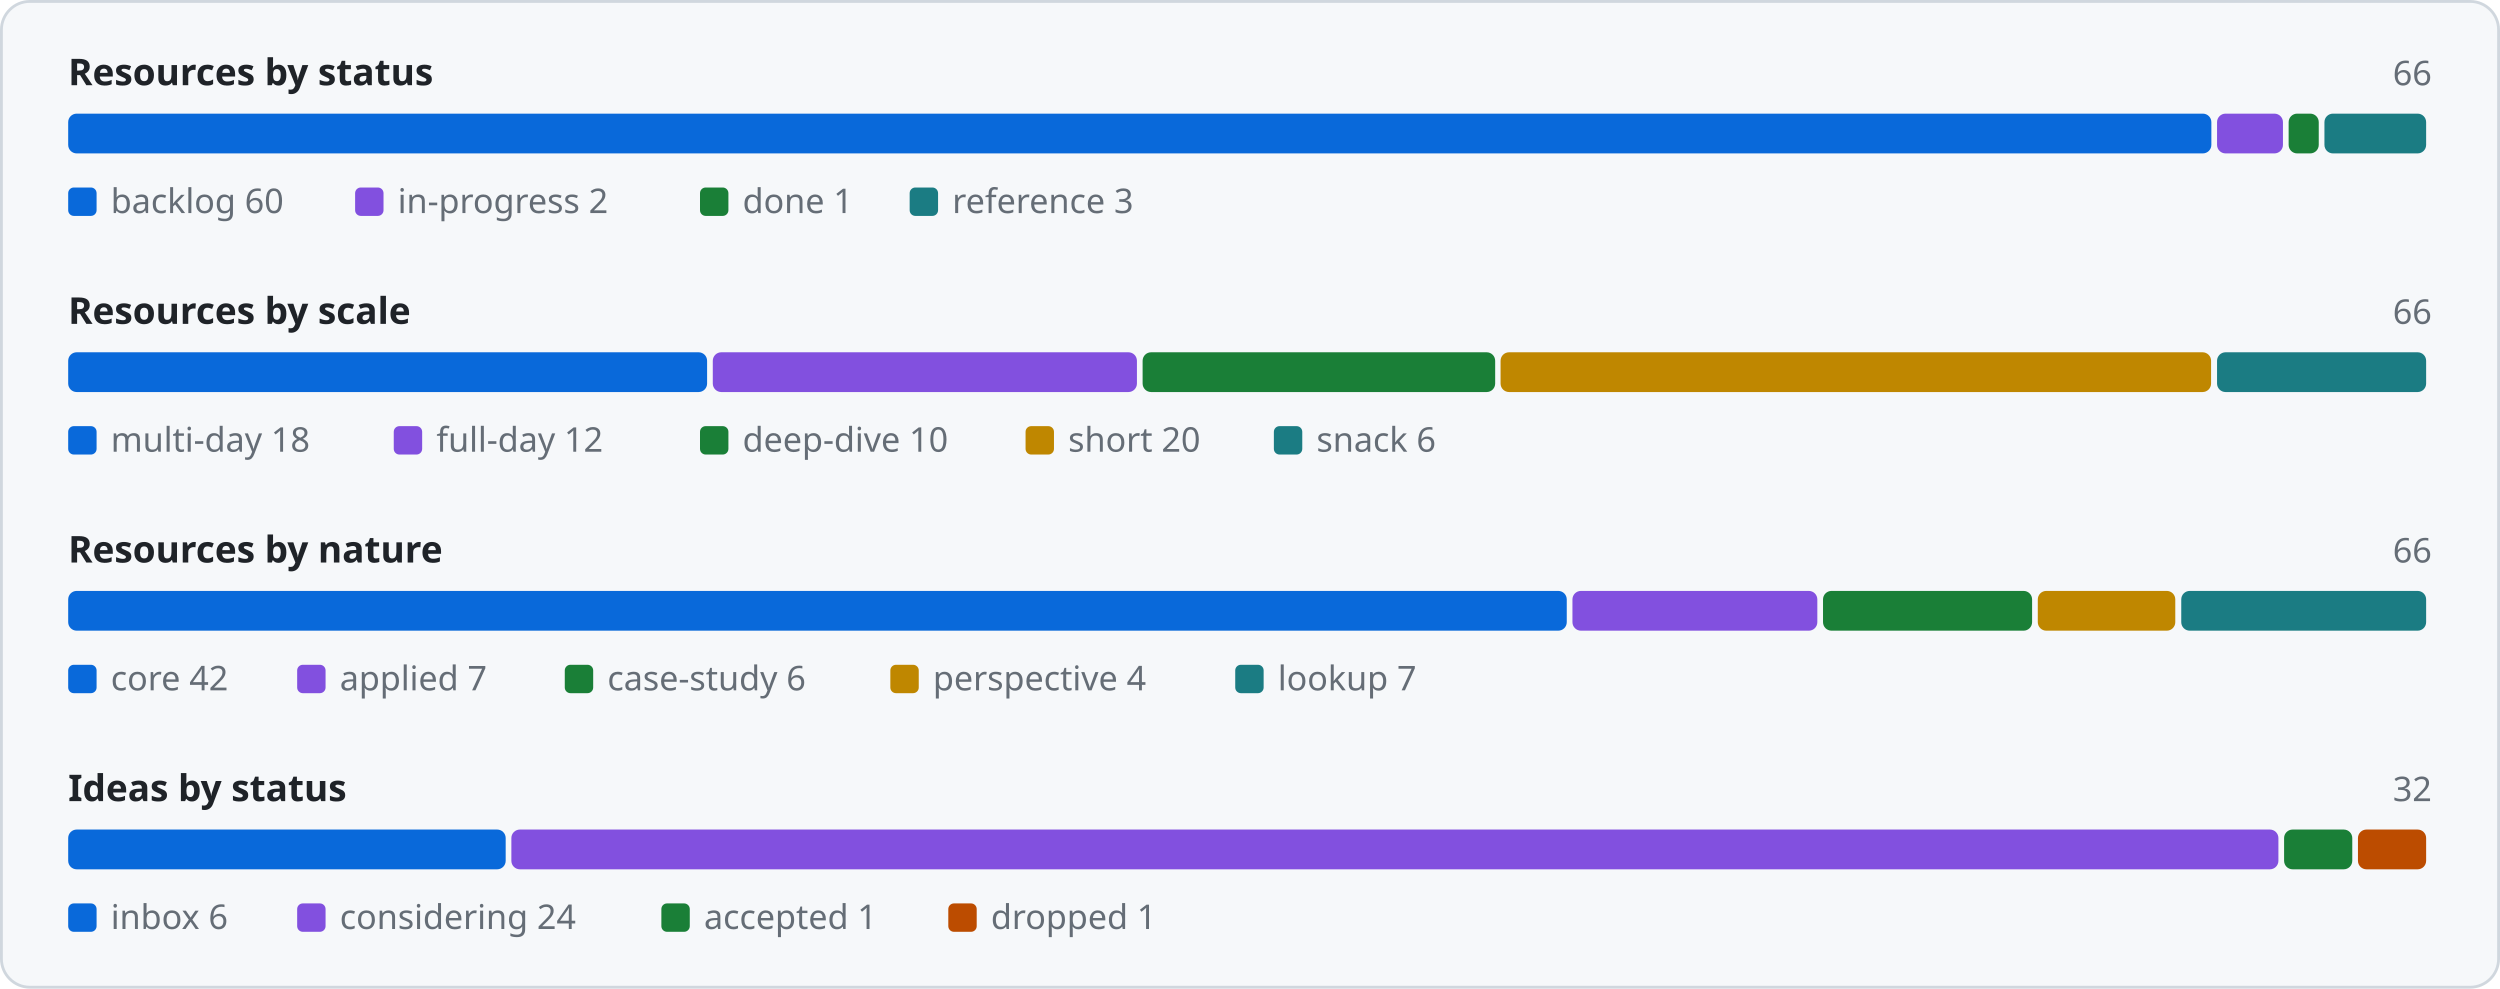
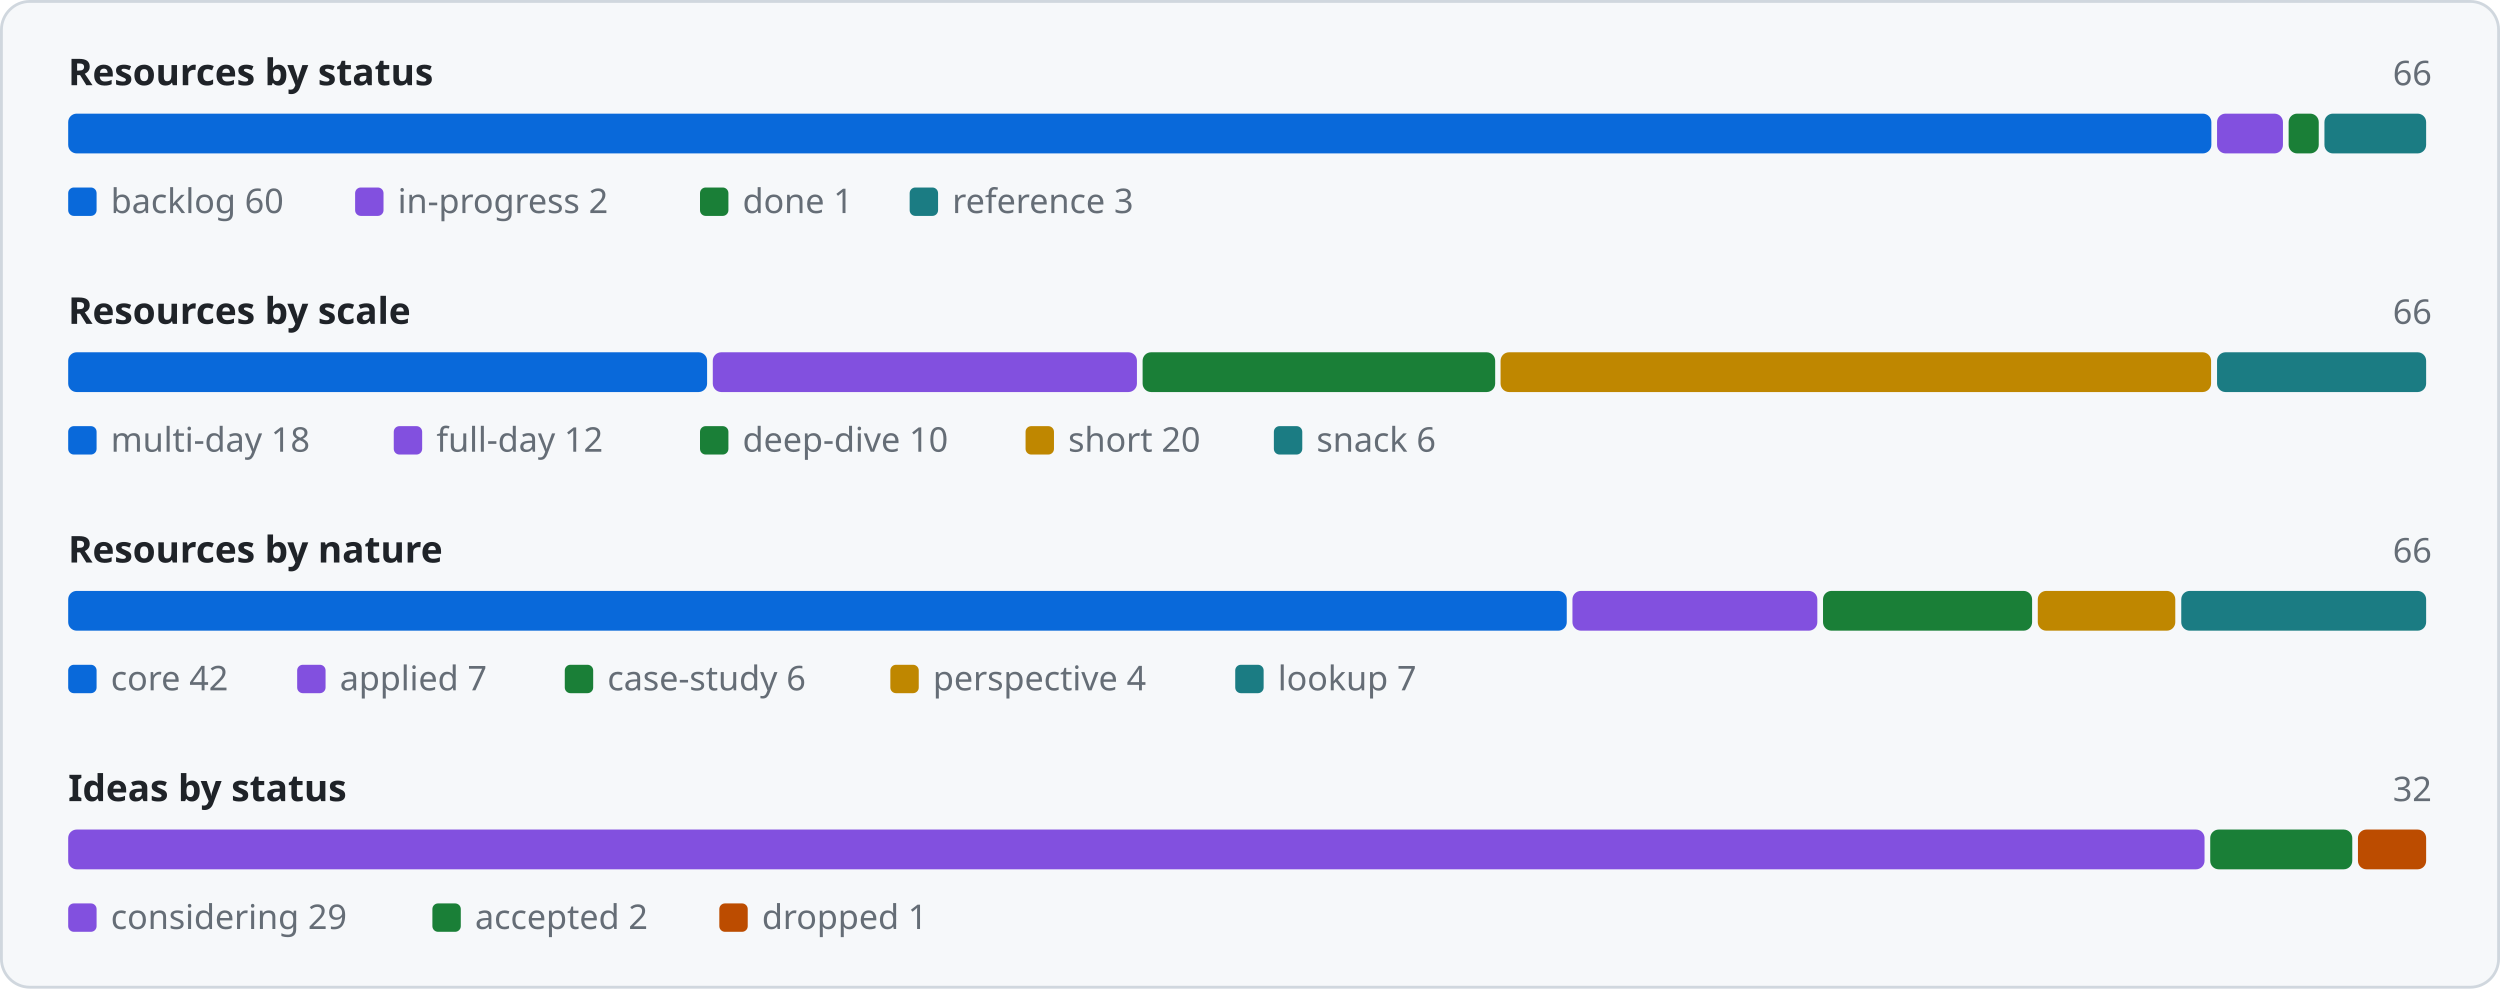
<svg xmlns="http://www.w3.org/2000/svg" width="880" height="348" viewBox="0 0 880 348" font-family="-apple-system, BlinkMacSystemFont, 'Segoe UI', 'Noto Sans', Helvetica, Arial, sans-serif">
  <rect x="0.5" y="0.5" width="879" height="347" rx="10" fill="#f6f8fa" stroke="#d0d7de" />
  <text x="24" y="30" fill="#1f2328" font-size="13" font-weight="600" text-anchor="start">Resources by status</text>
  <text x="856" y="30" fill="#656d76" font-size="12" font-weight="400" text-anchor="end">66</text>
  <rect x="24.0" y="40" width="754.4" height="14" rx="3" fill="#0969da" />
  <rect x="780.4" y="40" width="23.2" height="14" rx="3" fill="#8250df" />
  <rect x="805.6" y="40" width="10.6" height="14" rx="3" fill="#1a7f37" />
  <rect x="818.2" y="40" width="35.8" height="14" rx="3" fill="#1b7c83" />
  <rect x="24" y="66" width="10" height="10" rx="2" fill="#0969da" />
  <text x="39" y="75" fill="#656d76" font-size="12" font-weight="400" text-anchor="start">backlog 60</text>
  <rect x="125" y="66" width="10" height="10" rx="2" fill="#8250df" />
  <text x="140" y="75" fill="#656d76" font-size="12" font-weight="400" text-anchor="start">in-progress 2</text>
  <rect x="246.4" y="66" width="10" height="10" rx="2" fill="#1a7f37" />
  <text x="261.4" y="75" fill="#656d76" font-size="12" font-weight="400" text-anchor="start">done 1</text>
  <rect x="320.2" y="66" width="10" height="10" rx="2" fill="#1b7c83" />
  <text x="335.2" y="75" fill="#656d76" font-size="12" font-weight="400" text-anchor="start">reference 3</text>
  <text x="24" y="114" fill="#1f2328" font-size="13" font-weight="600" text-anchor="start">Resources by scale</text>
  <text x="856" y="114" fill="#656d76" font-size="12" font-weight="400" text-anchor="end">66</text>
  <rect x="24.0" y="124" width="224.9" height="14" rx="3" fill="#0969da" />
  <rect x="250.9" y="124" width="149.3" height="14" rx="3" fill="#8250df" />
  <rect x="402.2" y="124" width="124.1" height="14" rx="3" fill="#1a7f37" />
  <rect x="528.2" y="124" width="250.1" height="14" rx="3" fill="#bf8700" />
  <rect x="780.4" y="124" width="73.6" height="14" rx="3" fill="#1b7c83" />
  <rect x="24" y="150" width="10" height="10" rx="2" fill="#0969da" />
  <text x="39" y="159" fill="#656d76" font-size="12" font-weight="400" text-anchor="start">multi-day 18</text>
  <rect x="138.6" y="150" width="10" height="10" rx="2" fill="#8250df" />
  <text x="153.6" y="159" fill="#656d76" font-size="12" font-weight="400" text-anchor="start">full-day 12</text>
  <rect x="246.4" y="150" width="10" height="10" rx="2" fill="#1a7f37" />
  <text x="261.4" y="159" fill="#656d76" font-size="12" font-weight="400" text-anchor="start">deep-dive 10</text>
  <rect x="361" y="150" width="10" height="10" rx="2" fill="#bf8700" />
  <text x="376" y="159" fill="#656d76" font-size="12" font-weight="400" text-anchor="start">short 20</text>
  <rect x="448.4" y="150" width="10" height="10" rx="2" fill="#1b7c83" />
  <text x="463.4" y="159" fill="#656d76" font-size="12" font-weight="400" text-anchor="start">snack 6</text>
  <text x="24" y="198" fill="#1f2328" font-size="13" font-weight="600" text-anchor="start">Resources by nature</text>
  <text x="856" y="198" fill="#656d76" font-size="12" font-weight="400" text-anchor="end">66</text>
  <rect x="24.0" y="208" width="527.5" height="14" rx="3" fill="#0969da" />
  <rect x="553.5" y="208" width="86.2" height="14" rx="3" fill="#8250df" />
  <rect x="641.7" y="208" width="73.6" height="14" rx="3" fill="#1a7f37" />
  <rect x="717.3" y="208" width="48.4" height="14" rx="3" fill="#bf8700" />
  <rect x="767.8" y="208" width="86.2" height="14" rx="3" fill="#1b7c83" />
  <rect x="24" y="234" width="10" height="10" rx="2" fill="#0969da" />
  <text x="39" y="243" fill="#656d76" font-size="12" font-weight="400" text-anchor="start">core 42</text>
  <rect x="104.6" y="234" width="10" height="10" rx="2" fill="#8250df" />
  <text x="119.6" y="243" fill="#656d76" font-size="12" font-weight="400" text-anchor="start">applied 7</text>
  <rect x="198.8" y="234" width="10" height="10" rx="2" fill="#1a7f37" />
  <text x="213.8" y="243" fill="#656d76" font-size="12" font-weight="400" text-anchor="start">case-study 6</text>
  <rect x="313.4" y="234" width="10" height="10" rx="2" fill="#bf8700" />
  <text x="328.4" y="243" fill="#656d76" font-size="12" font-weight="400" text-anchor="start">perspective 4</text>
  <rect x="434.8" y="234" width="10" height="10" rx="2" fill="#1b7c83" />
  <text x="449.8" y="243" fill="#656d76" font-size="12" font-weight="400" text-anchor="start">lookup 7</text>
  <text x="24" y="282" fill="#1f2328" font-size="13" font-weight="600" text-anchor="start">Ideas by status</text>
  <text x="856" y="282" fill="#656d76" font-size="12" font-weight="400" text-anchor="end">32</text>
-   <rect x="24.0" y="292" width="154" height="14" rx="3" fill="#0969da" />
-   <rect x="180.0" y="292" width="622" height="14" rx="3" fill="#8250df" />
-   <rect x="804.0" y="292" width="24" height="14" rx="3" fill="#1a7f37" />
+   <rect x="24.0" y="292" width="752" height="14" rx="3" fill="#8250df" />
+   <rect x="778.0" y="292" width="50" height="14" rx="3" fill="#1a7f37" />
  <rect x="830.0" y="292" width="24" height="14" rx="3" fill="#bc4c00" />
-   <rect x="24" y="318" width="10" height="10" rx="2" fill="#0969da" />
-   <text x="39" y="327" fill="#656d76" font-size="12" font-weight="400" text-anchor="start">inbox 6</text>
-   <rect x="104.6" y="318" width="10" height="10" rx="2" fill="#8250df" />
-   <text x="119.6" y="327" fill="#656d76" font-size="12" font-weight="400" text-anchor="start">considering 24</text>
-   <rect x="232.8" y="318" width="10" height="10" rx="2" fill="#1a7f37" />
-   <text x="247.8" y="327" fill="#656d76" font-size="12" font-weight="400" text-anchor="start">accepted 1</text>
-   <rect x="333.8" y="318" width="10" height="10" rx="2" fill="#bc4c00" />
-   <text x="348.8" y="327" fill="#656d76" font-size="12" font-weight="400" text-anchor="start">dropped 1</text>
+   <rect x="24" y="318" width="10" height="10" rx="2" fill="#8250df" />
+   <text x="39" y="327" fill="#656d76" font-size="12" font-weight="400" text-anchor="start">considering 29</text>
+   <rect x="152.2" y="318" width="10" height="10" rx="2" fill="#1a7f37" />
+   <text x="167.2" y="327" fill="#656d76" font-size="12" font-weight="400" text-anchor="start">accepted 2</text>
+   <rect x="253.2" y="318" width="10" height="10" rx="2" fill="#bc4c00" />
+   <text x="268.2" y="327" fill="#656d76" font-size="12" font-weight="400" text-anchor="start">dropped 1</text>
</svg>
